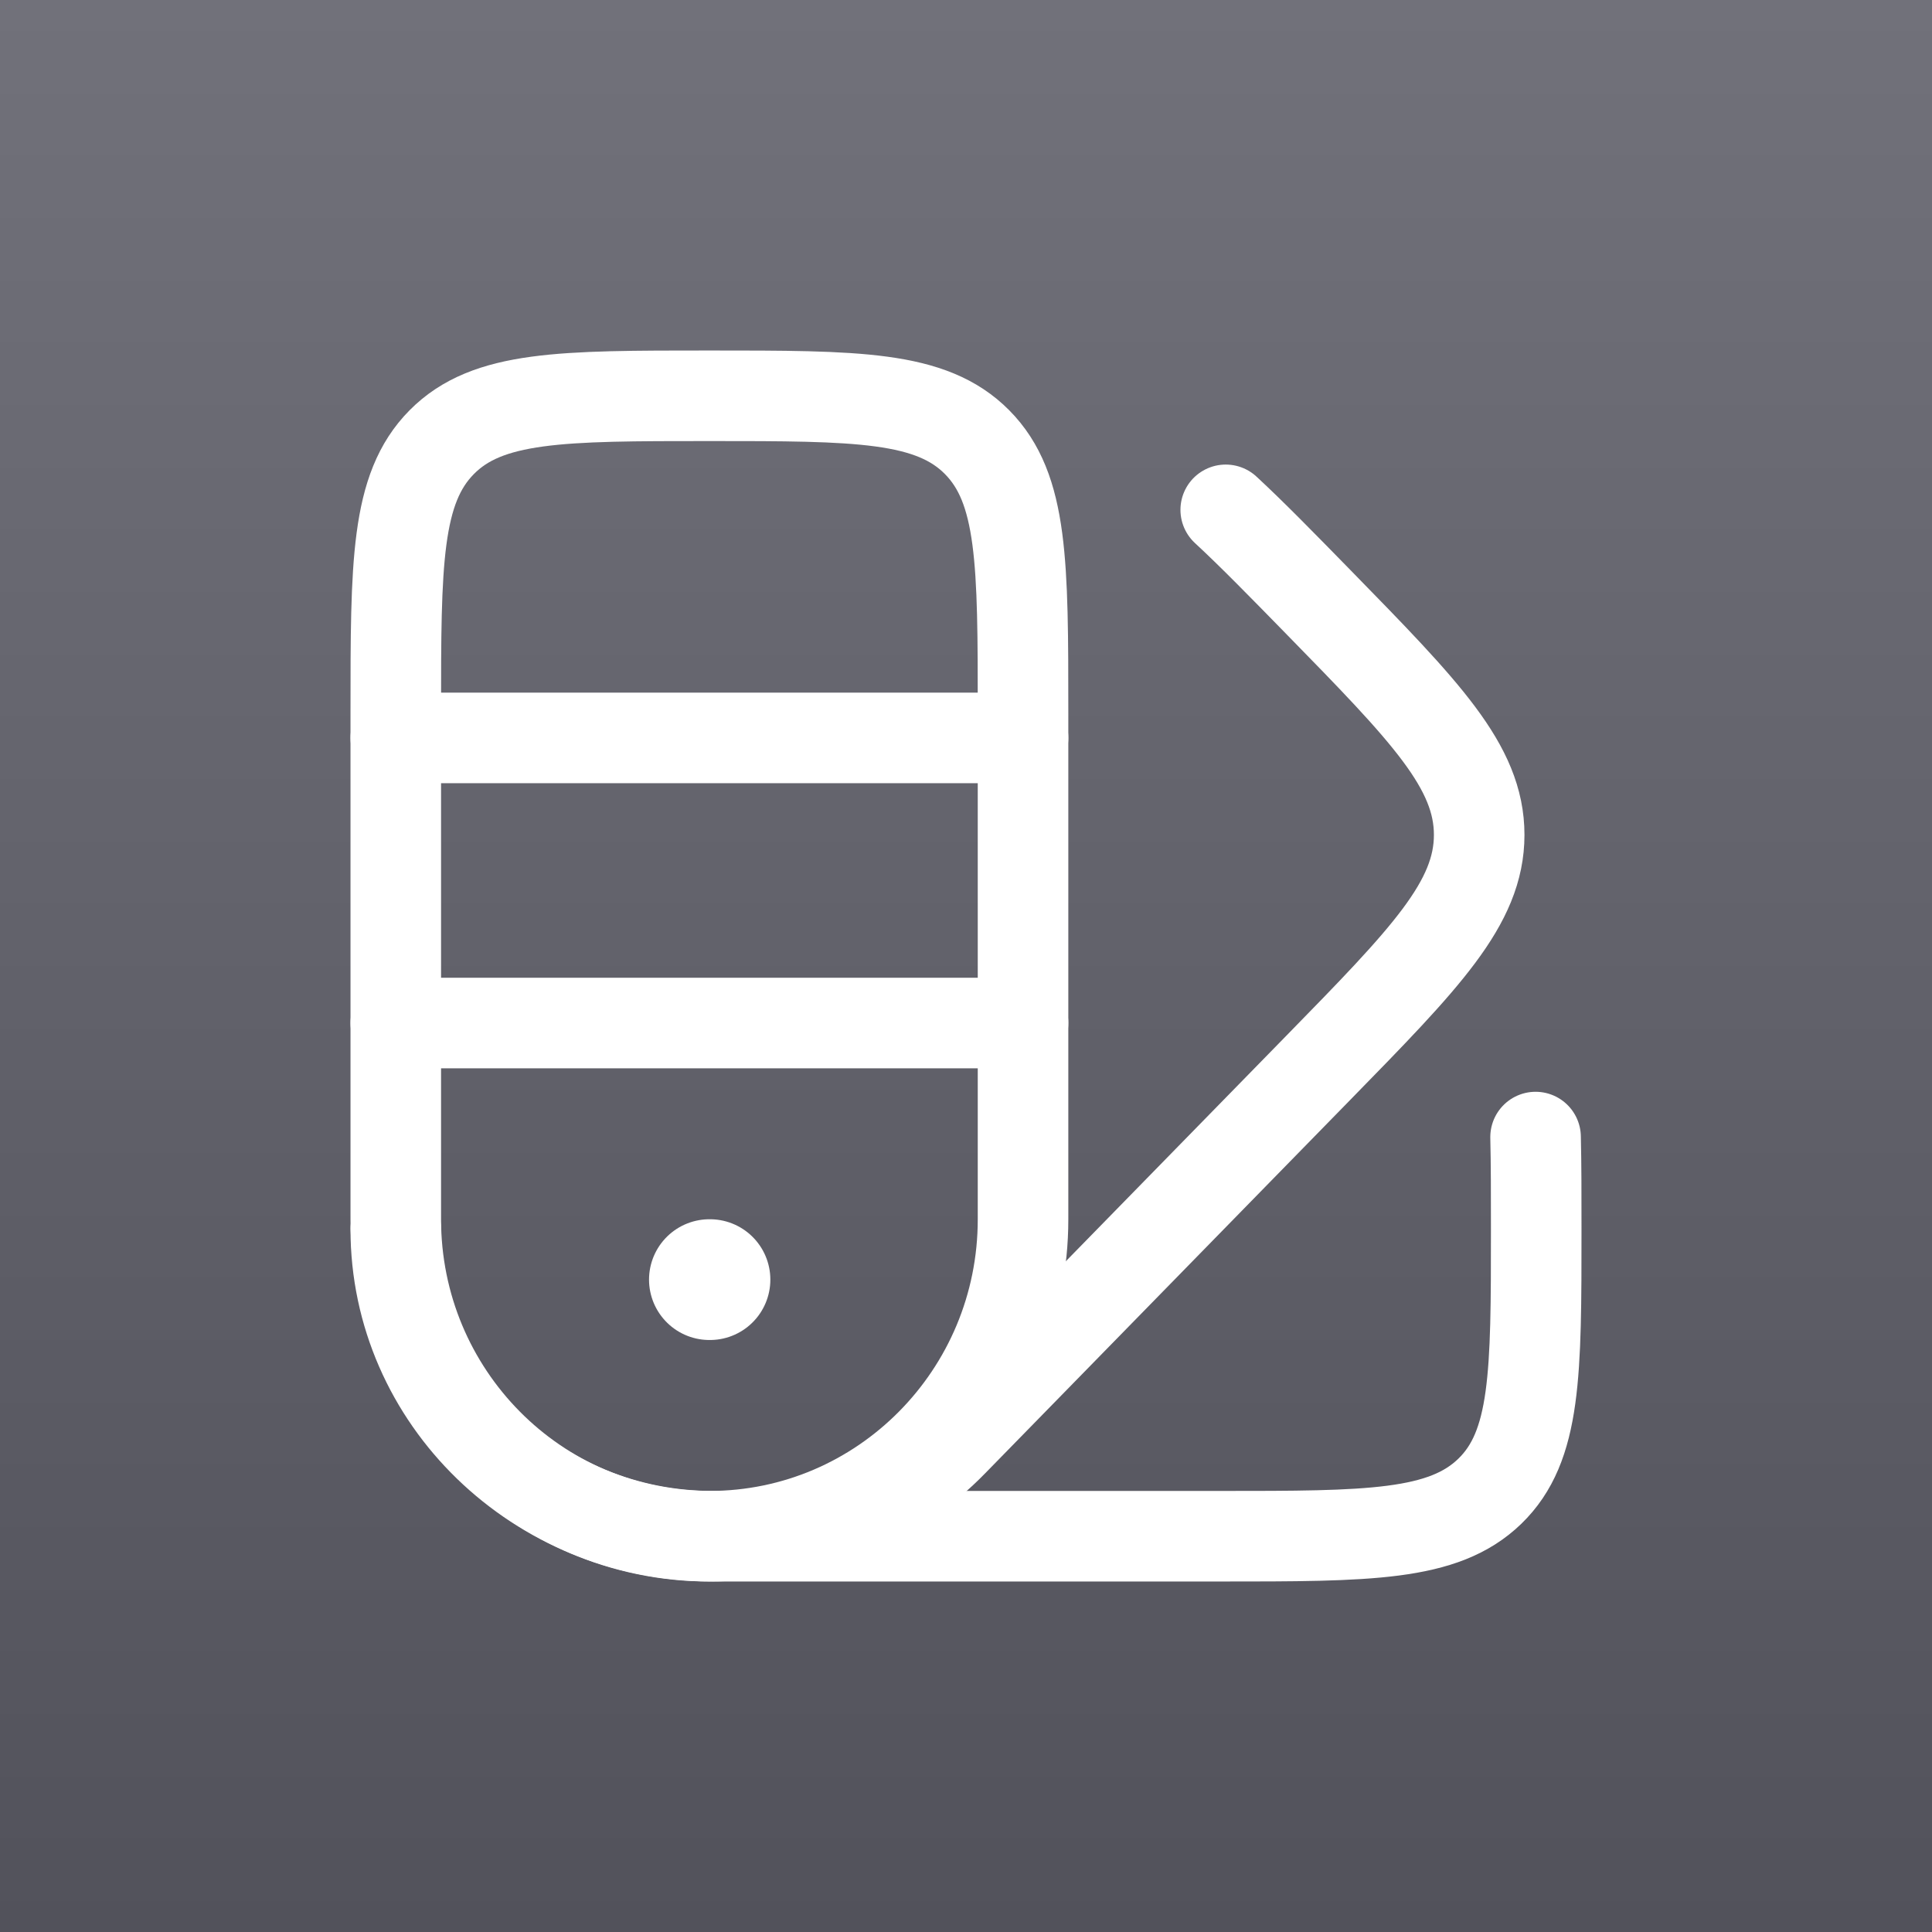
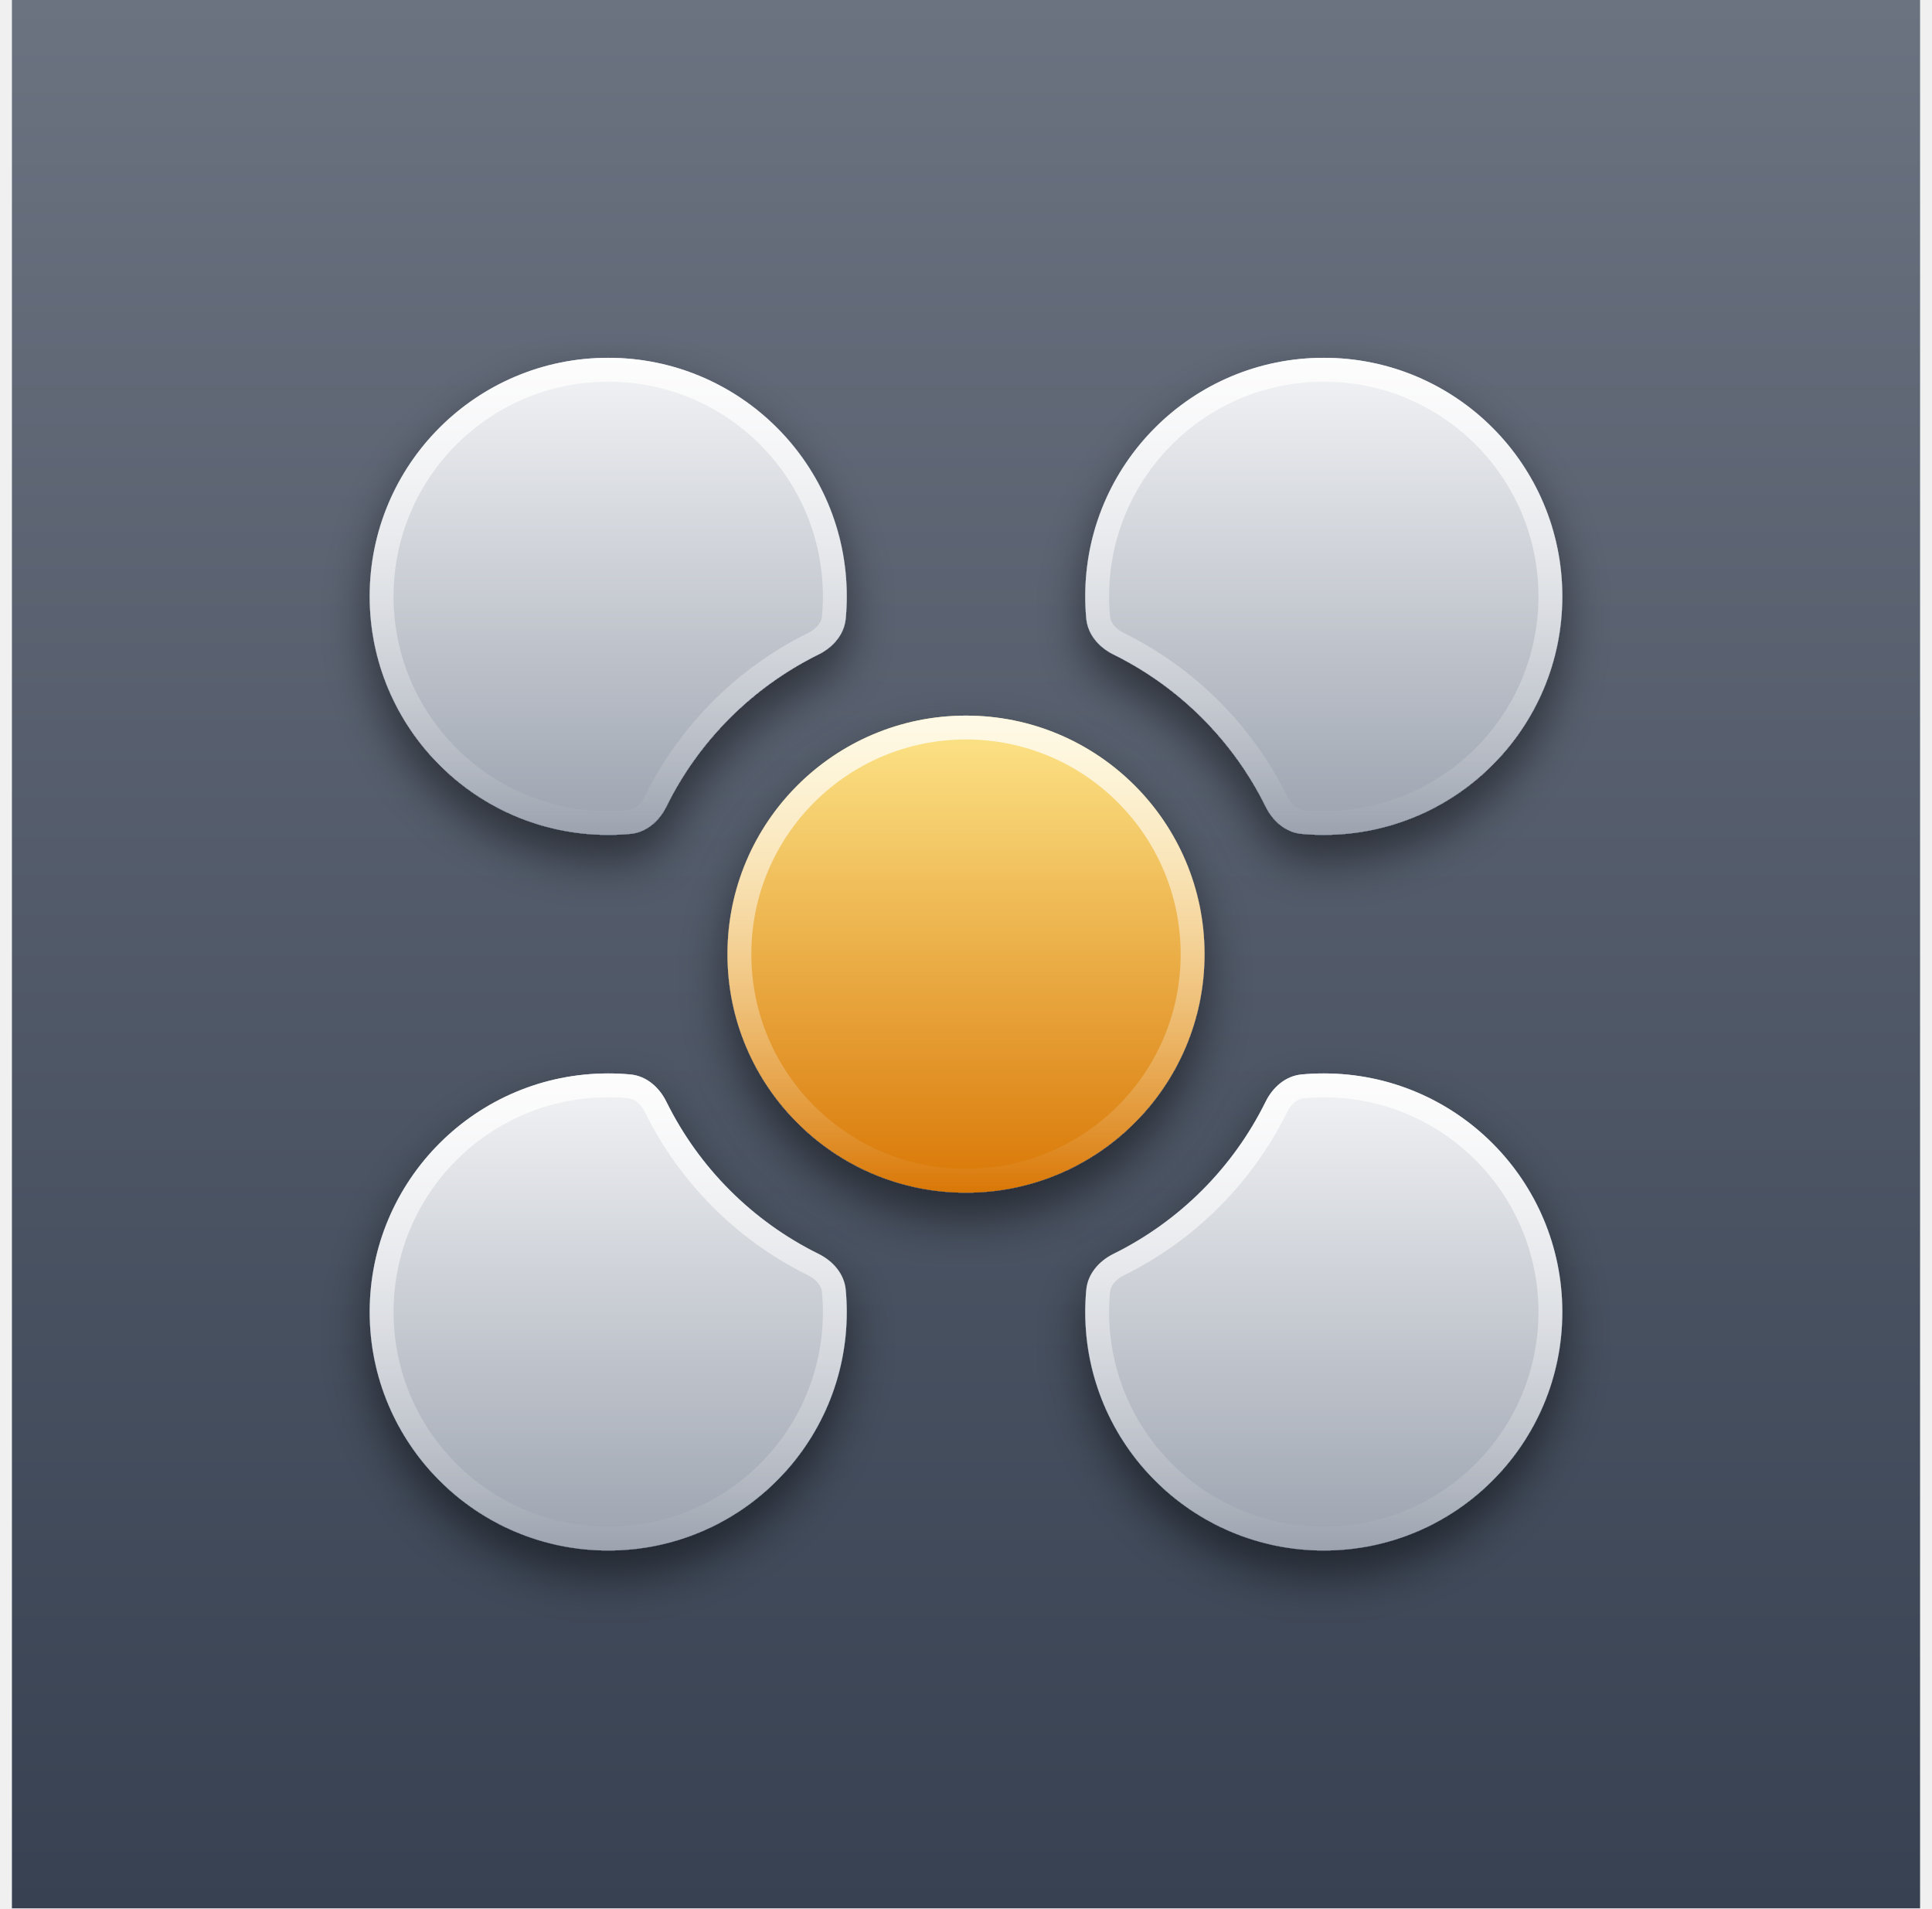
- <svg xmlns="http://www.w3.org/2000/svg" width="48" height="48" viewBox="0 0 48 48" fill="none">
-   <rect width="48" height="48" fill="url(#paint0_linear_221_2231)" />
-   <path d="M30.453 12.667C31.109 13.274 31.851 14.034 32.743 14.946C35.414 17.678 36.75 19.045 36.75 20.742C36.75 22.44 35.414 23.807 32.743 26.539L23.675 35.814C23.333 36.165 22.967 36.476 22.583 36.75" stroke="white" stroke-width="2.25" stroke-linecap="round" />
-   <path d="M9.833 30.538C9.833 34.751 13.357 38.167 17.704 38.167H30.296C34.007 38.167 35.861 38.167 37.014 37.05C38.167 35.932 38.167 34.134 38.167 30.538C38.167 29.678 38.167 28.92 38.151 28.25" stroke="white" stroke-width="2.25" stroke-linecap="round" />
-   <path d="M9.833 17.704C9.833 13.994 9.833 12.139 10.974 10.986C12.115 9.833 13.952 9.833 17.625 9.833C21.298 9.833 23.134 9.833 24.276 10.986C25.417 12.139 25.417 13.994 25.417 17.704V30.296C25.417 34.643 21.928 38.167 17.625 38.167C13.322 38.167 9.833 34.643 9.833 30.296V17.704Z" stroke="white" stroke-width="2.25" />
-   <path d="M17.625 31.792H17.639" stroke="white" stroke-width="3" stroke-linecap="round" stroke-linejoin="round" />
-   <path d="M9.833 18.333H25.417M9.833 25.417H25.417" stroke="white" stroke-width="2.25" stroke-linecap="round" stroke-linejoin="round" />
+ <svg xmlns="http://www.w3.org/2000/svg" width="81" height="80" viewBox="0 0 81 80" fill="none">
+   <rect width="80" height="80" transform="translate(0.5)" fill="url(#paint0_linear_672_2012)" />
+   <g filter="url(#filter0_d_672_2012)">
+     <path d="M46.685 52.563C46.081 52.861 45.605 53.399 45.543 54.07C45.514 54.377 45.5 54.687 45.5 55C45.5 60.523 49.977 65 55.5 65C61.023 65 65.5 60.523 65.5 55C65.5 49.477 61.023 45 55.5 45C55.187 45 54.877 45.014 54.57 45.043C53.899 45.105 53.361 45.581 53.063 46.185C51.699 48.95 49.45 51.199 46.685 52.563Z" fill="url(#paint1_linear_672_2012)" />
+     <path d="M46.041 54.116C46.082 53.667 46.409 53.257 46.907 53.011C49.77 51.599 52.099 49.27 53.511 46.407C53.757 45.909 54.167 45.582 54.616 45.541C54.907 45.514 55.202 45.5 55.5 45.5C60.747 45.5 65 49.753 65 55C65 60.247 60.747 64.5 55.5 64.5C50.253 64.5 46 60.247 46 55C46 54.702 46.014 54.407 46.041 54.116Z" stroke="url(#paint2_linear_672_2012)" />
+   </g>
+   <g filter="url(#filter1_d_672_2012)">
+     <path d="M35.457 54.07C35.395 53.399 34.919 52.861 34.315 52.563C31.55 51.199 29.301 48.95 27.937 46.185C27.639 45.581 27.101 45.105 26.43 45.043C26.123 45.014 25.813 45 25.5 45C19.977 45 15.5 49.477 15.5 55C15.5 60.523 19.977 65 25.5 65C31.023 65 35.5 60.523 35.5 55C35.5 54.687 35.486 54.377 35.457 54.07Z" fill="url(#paint3_linear_672_2012)" />
+     <path d="M34.093 53.011C34.591 53.257 34.918 53.667 34.959 54.116C34.986 54.407 35 54.702 35 55C35 60.247 30.747 64.5 25.5 64.5C20.253 64.5 16 60.247 16 55C16 49.753 20.253 45.5 25.5 45.5C25.798 45.5 26.093 45.514 26.384 45.541C26.833 45.582 27.243 45.909 27.489 46.407C28.901 49.27 31.23 51.599 34.093 53.011Z" stroke="url(#paint4_linear_672_2012)" />
+   </g>
+   <g filter="url(#filter2_d_672_2012)">
+     <path d="M34.315 27.437C34.919 27.139 35.395 26.601 35.457 25.93C35.486 25.623 35.5 25.313 35.5 25C35.5 19.477 31.023 15 25.5 15C19.977 15 15.5 19.477 15.5 25C15.5 30.523 19.977 35 25.5 35C25.813 35 26.123 34.986 26.43 34.957C27.101 34.895 27.639 34.419 27.937 33.815C29.301 31.05 31.55 28.801 34.315 27.437Z" fill="url(#paint5_linear_672_2012)" />
+     <path d="M34.959 25.884C34.918 26.333 34.591 26.743 34.093 26.989C31.23 28.401 28.901 30.73 27.489 33.593C27.243 34.091 26.833 34.418 26.384 34.459C26.093 34.486 25.798 34.5 25.5 34.5C20.253 34.5 16 30.247 16 25C16 19.753 20.253 15.5 25.5 15.5C30.747 15.5 35 19.753 35 25C35 25.298 34.986 25.593 34.959 25.884Z" stroke="url(#paint6_linear_672_2012)" />
+   </g>
+   <g filter="url(#filter3_d_672_2012)">
+     <path d="M55.5 35C61.023 35 65.5 30.523 65.5 25C65.5 19.477 61.023 15 55.5 15C49.977 15 45.5 19.477 45.5 25C45.5 25.313 45.514 25.623 45.543 25.93C45.605 26.601 46.081 27.139 46.685 27.437C49.45 28.801 51.699 31.05 53.063 33.815C53.361 34.419 53.899 34.895 54.57 34.957C54.877 34.986 55.187 35 55.5 35Z" fill="url(#paint7_linear_672_2012)" />
+     <path d="M65 25C65 30.247 60.747 34.5 55.5 34.5C55.202 34.5 54.907 34.486 54.616 34.459C54.167 34.418 53.757 34.091 53.511 33.593C52.099 30.73 49.77 28.401 46.907 26.989C46.409 26.743 46.082 26.333 46.041 25.884C46.014 25.593 46 25.298 46 25C46 19.753 50.253 15.5 55.5 15.5C60.747 15.5 65 19.753 65 25Z" stroke="url(#paint8_linear_672_2012)" />
+   </g>
+   <g filter="url(#filter4_d_672_2012)">
+     <circle cx="40.5" cy="40" r="10" fill="url(#paint9_linear_672_2012)" />
+     <circle cx="40.5" cy="40" r="9.5" stroke="url(#paint10_linear_672_2012)" />
+   </g>
  <defs>
-     <linearGradient id="paint0_linear_221_2231" x1="24" y1="0" x2="24" y2="48" gradientUnits="userSpaceOnUse">
-       <stop stop-color="#71717A" />
-       <stop offset="1" stop-color="#52525B" />
+     <filter id="filter0_d_672_2012" x="43.5" y="44" width="24" height="24" filterUnits="userSpaceOnUse" color-interpolation-filters="sRGB">
+       <feFlood flood-opacity="0" result="BackgroundImageFix" />
+       <feColorMatrix in="SourceAlpha" type="matrix" values="0 0 0 0 0 0 0 0 0 0 0 0 0 0 0 0 0 0 127 0" result="hardAlpha" />
+       <feOffset dy="1" />
+       <feGaussianBlur stdDeviation="1" />
+       <feComposite in2="hardAlpha" operator="out" />
+       <feColorMatrix type="matrix" values="0 0 0 0 0 0 0 0 0 0 0 0 0 0 0 0 0 0 0.5 0" />
+       <feBlend mode="normal" in2="BackgroundImageFix" result="effect1_dropShadow_672_2012" />
+       <feBlend mode="normal" in="SourceGraphic" in2="effect1_dropShadow_672_2012" result="shape" />
+     </filter>
+     <filter id="filter1_d_672_2012" x="13.5" y="44" width="24" height="24" filterUnits="userSpaceOnUse" color-interpolation-filters="sRGB">
+       <feFlood flood-opacity="0" result="BackgroundImageFix" />
+       <feColorMatrix in="SourceAlpha" type="matrix" values="0 0 0 0 0 0 0 0 0 0 0 0 0 0 0 0 0 0 127 0" result="hardAlpha" />
+       <feOffset dy="1" />
+       <feGaussianBlur stdDeviation="1" />
+       <feComposite in2="hardAlpha" operator="out" />
+       <feColorMatrix type="matrix" values="0 0 0 0 0 0 0 0 0 0 0 0 0 0 0 0 0 0 0.5 0" />
+       <feBlend mode="normal" in2="BackgroundImageFix" result="effect1_dropShadow_672_2012" />
+       <feBlend mode="normal" in="SourceGraphic" in2="effect1_dropShadow_672_2012" result="shape" />
+     </filter>
+     <filter id="filter2_d_672_2012" x="13.5" y="14" width="24" height="24" filterUnits="userSpaceOnUse" color-interpolation-filters="sRGB">
+       <feFlood flood-opacity="0" result="BackgroundImageFix" />
+       <feColorMatrix in="SourceAlpha" type="matrix" values="0 0 0 0 0 0 0 0 0 0 0 0 0 0 0 0 0 0 127 0" result="hardAlpha" />
+       <feOffset dy="1" />
+       <feGaussianBlur stdDeviation="1" />
+       <feComposite in2="hardAlpha" operator="out" />
+       <feColorMatrix type="matrix" values="0 0 0 0 0 0 0 0 0 0 0 0 0 0 0 0 0 0 0.5 0" />
+       <feBlend mode="normal" in2="BackgroundImageFix" result="effect1_dropShadow_672_2012" />
+       <feBlend mode="normal" in="SourceGraphic" in2="effect1_dropShadow_672_2012" result="shape" />
+     </filter>
+     <filter id="filter3_d_672_2012" x="43.5" y="14" width="24" height="24" filterUnits="userSpaceOnUse" color-interpolation-filters="sRGB">
+       <feFlood flood-opacity="0" result="BackgroundImageFix" />
+       <feColorMatrix in="SourceAlpha" type="matrix" values="0 0 0 0 0 0 0 0 0 0 0 0 0 0 0 0 0 0 127 0" result="hardAlpha" />
+       <feOffset dy="1" />
+       <feGaussianBlur stdDeviation="1" />
+       <feComposite in2="hardAlpha" operator="out" />
+       <feColorMatrix type="matrix" values="0 0 0 0 0 0 0 0 0 0 0 0 0 0 0 0 0 0 0.5 0" />
+       <feBlend mode="normal" in2="BackgroundImageFix" result="effect1_dropShadow_672_2012" />
+       <feBlend mode="normal" in="SourceGraphic" in2="effect1_dropShadow_672_2012" result="shape" />
+     </filter>
+     <filter id="filter4_d_672_2012" x="28.5" y="29" width="24" height="24" filterUnits="userSpaceOnUse" color-interpolation-filters="sRGB">
+       <feFlood flood-opacity="0" result="BackgroundImageFix" />
+       <feColorMatrix in="SourceAlpha" type="matrix" values="0 0 0 0 0 0 0 0 0 0 0 0 0 0 0 0 0 0 127 0" result="hardAlpha" />
+       <feOffset dy="1" />
+       <feGaussianBlur stdDeviation="1" />
+       <feComposite in2="hardAlpha" operator="out" />
+       <feColorMatrix type="matrix" values="0 0 0 0 0 0 0 0 0 0 0 0 0 0 0 0 0 0 0.5 0" />
+       <feBlend mode="normal" in2="BackgroundImageFix" result="effect1_dropShadow_672_2012" />
+       <feBlend mode="normal" in="SourceGraphic" in2="effect1_dropShadow_672_2012" result="shape" />
+     </filter>
+     <linearGradient id="paint0_linear_672_2012" x1="40" y1="0" x2="40" y2="80" gradientUnits="userSpaceOnUse">
+       <stop stop-color="#6B7280" />
+       <stop offset="1" stop-color="#374151" />
+     </linearGradient>
+     <linearGradient id="paint1_linear_672_2012" x1="55.5" y1="45" x2="55.5" y2="65" gradientUnits="userSpaceOnUse">
+       <stop stop-color="#F3F4F6" />
+       <stop offset="1" stop-color="#9CA3AF" />
+     </linearGradient>
+     <linearGradient id="paint2_linear_672_2012" x1="55.5" y1="45" x2="55.5" y2="65" gradientUnits="userSpaceOnUse">
+       <stop stop-color="white" stop-opacity="0.8" />
+       <stop offset="1" stop-color="white" stop-opacity="0" />
+     </linearGradient>
+     <linearGradient id="paint3_linear_672_2012" x1="25.5" y1="45" x2="25.5" y2="65" gradientUnits="userSpaceOnUse">
+       <stop stop-color="#F3F4F6" />
+       <stop offset="1" stop-color="#9CA3AF" />
+     </linearGradient>
+     <linearGradient id="paint4_linear_672_2012" x1="25.5" y1="45" x2="25.5" y2="65" gradientUnits="userSpaceOnUse">
+       <stop stop-color="white" stop-opacity="0.8" />
+       <stop offset="1" stop-color="white" stop-opacity="0" />
+     </linearGradient>
+     <linearGradient id="paint5_linear_672_2012" x1="25.5" y1="15" x2="25.5" y2="35" gradientUnits="userSpaceOnUse">
+       <stop stop-color="#F3F4F6" />
+       <stop offset="1" stop-color="#9CA3AF" />
+     </linearGradient>
+     <linearGradient id="paint6_linear_672_2012" x1="25.5" y1="15" x2="25.5" y2="35" gradientUnits="userSpaceOnUse">
+       <stop stop-color="white" stop-opacity="0.8" />
+       <stop offset="1" stop-color="white" stop-opacity="0" />
+     </linearGradient>
+     <linearGradient id="paint7_linear_672_2012" x1="55.5" y1="15" x2="55.5" y2="35" gradientUnits="userSpaceOnUse">
+       <stop stop-color="#F3F4F6" />
+       <stop offset="1" stop-color="#9CA3AF" />
+     </linearGradient>
+     <linearGradient id="paint8_linear_672_2012" x1="55.5" y1="15" x2="55.5" y2="35" gradientUnits="userSpaceOnUse">
+       <stop stop-color="white" stop-opacity="0.8" />
+       <stop offset="1" stop-color="white" stop-opacity="0" />
+     </linearGradient>
+     <linearGradient id="paint9_linear_672_2012" x1="40.5" y1="30" x2="40.5" y2="50" gradientUnits="userSpaceOnUse">
+       <stop stop-color="#FDE68A" />
+       <stop offset="1" stop-color="#D97706" />
+     </linearGradient>
+     <linearGradient id="paint10_linear_672_2012" x1="40.5" y1="30" x2="40.5" y2="50" gradientUnits="userSpaceOnUse">
+       <stop stop-color="white" stop-opacity="0.8" />
+       <stop offset="1" stop-color="white" stop-opacity="0" />
    </linearGradient>
  </defs>
</svg>
